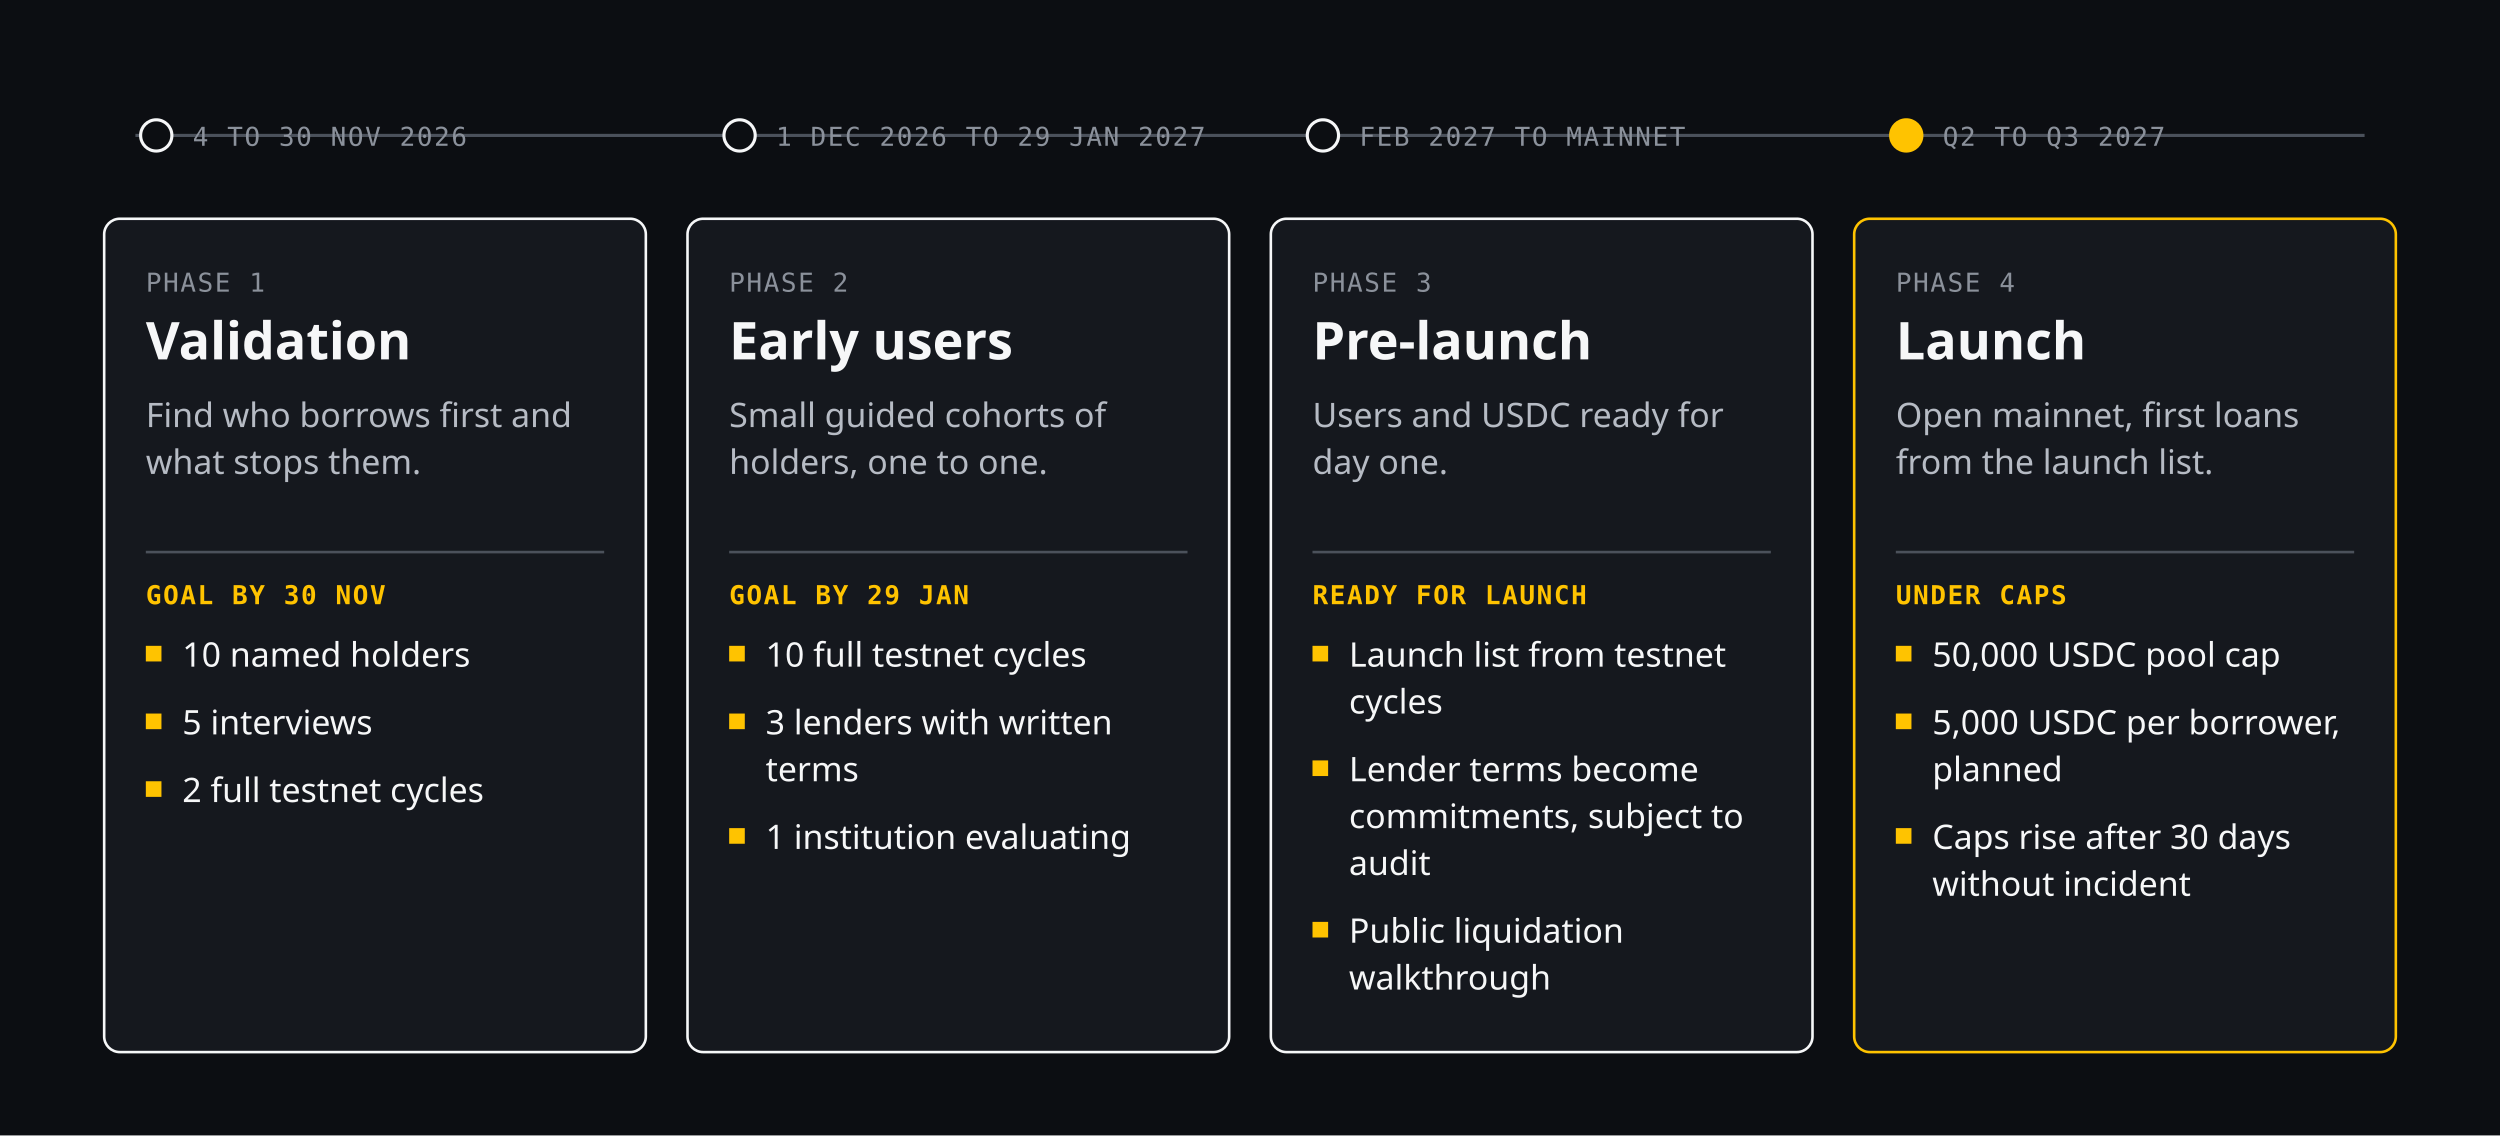
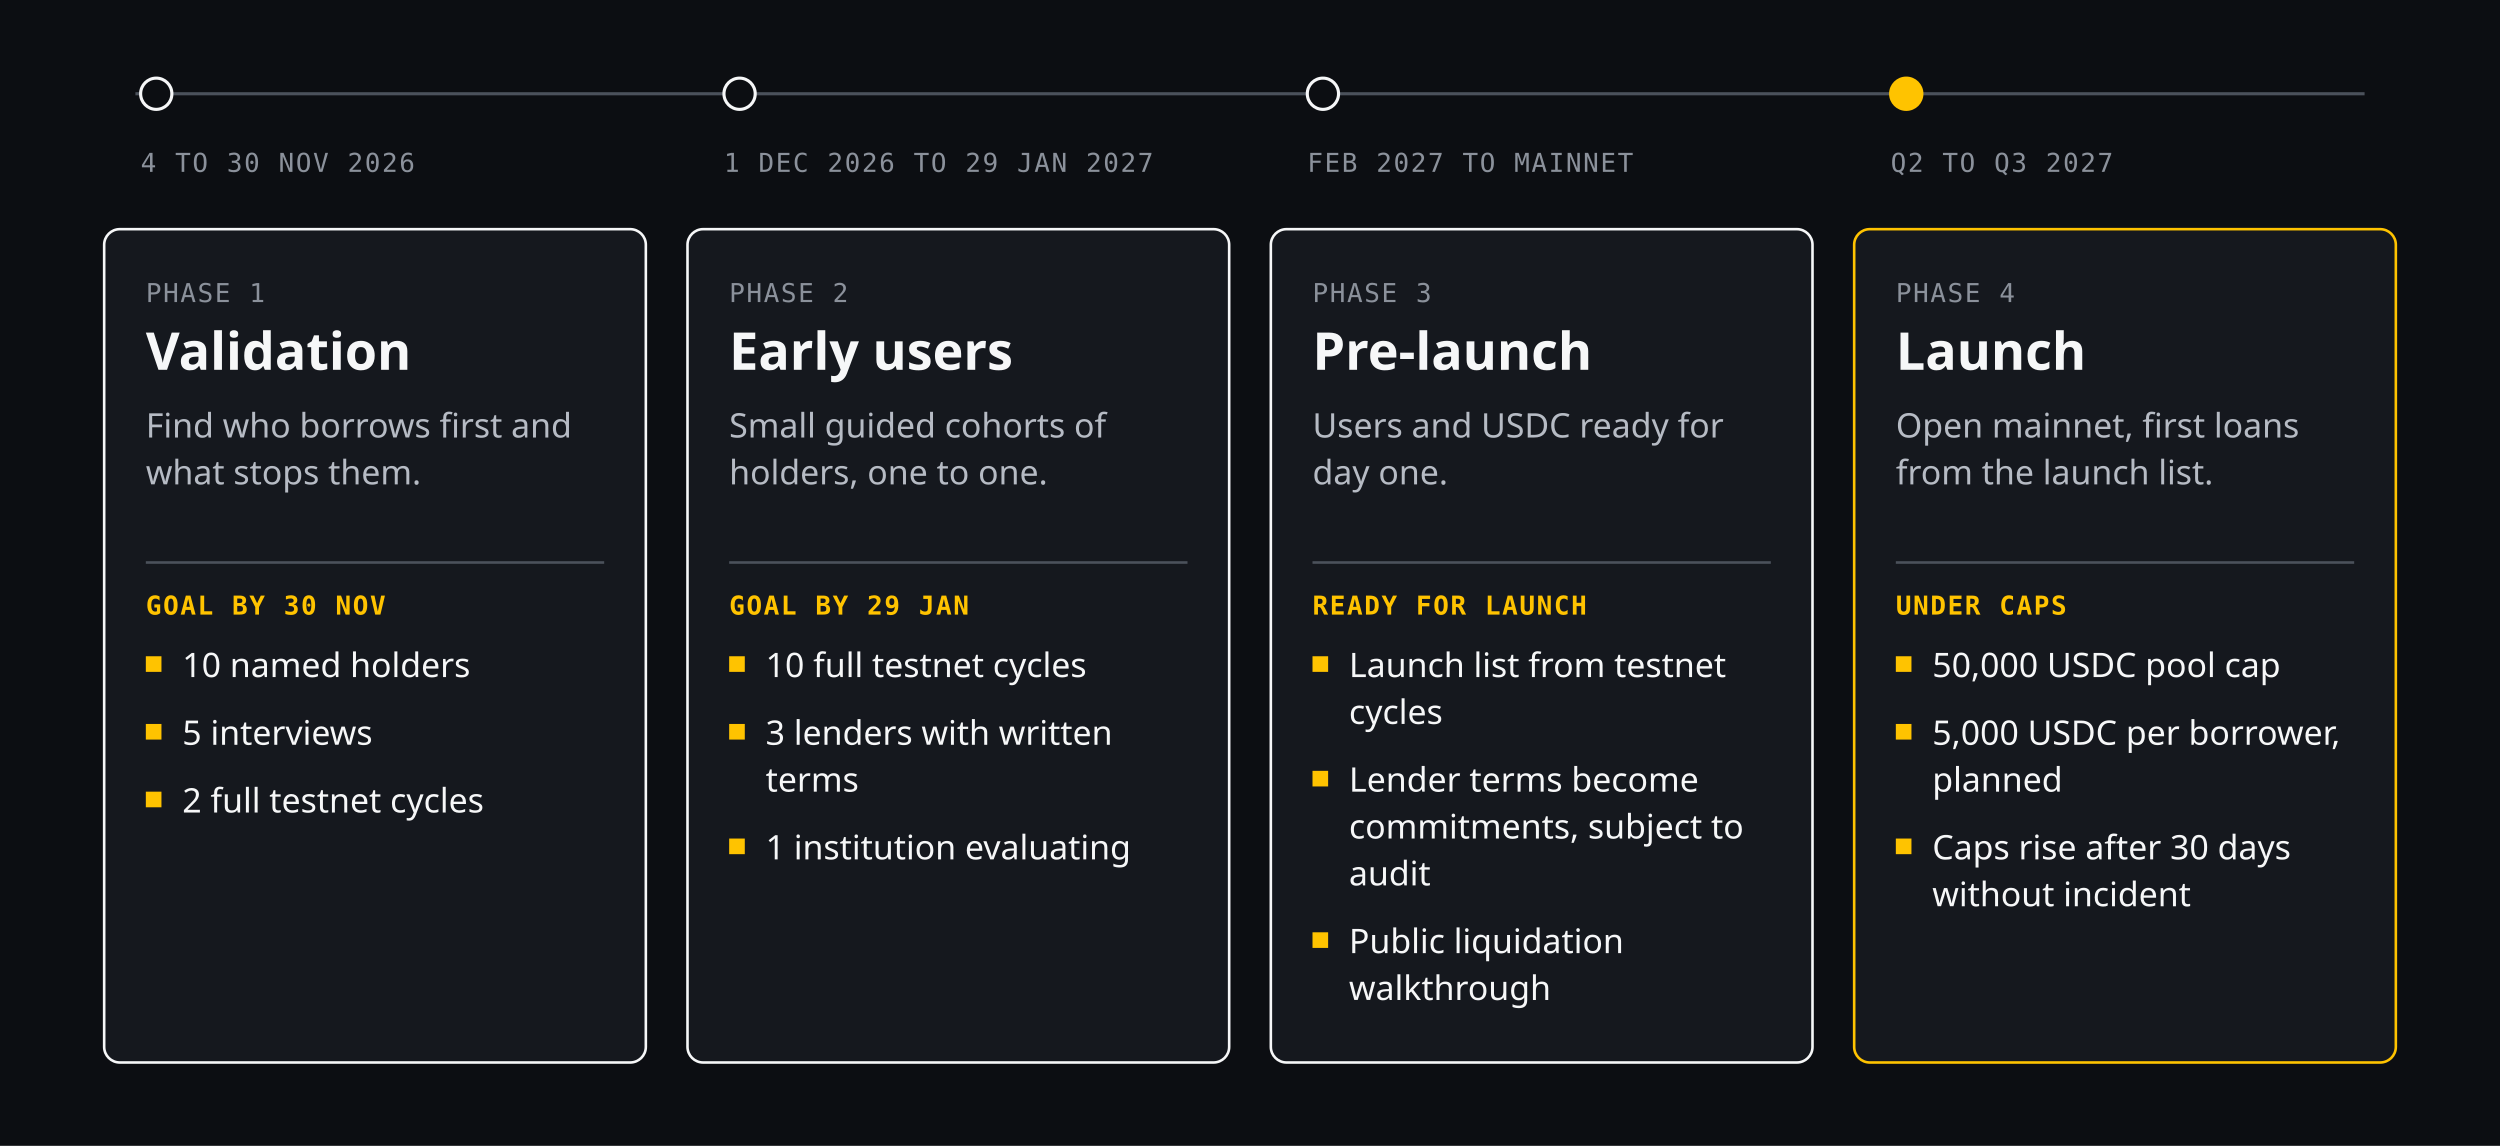
- <svg xmlns="http://www.w3.org/2000/svg" viewBox="0 0 960 436" role="img" aria-labelledby="gtm-phases-dark-title gtm-phases-dark-desc" id="gtm-phases-dark-root">
+ <svg xmlns="http://www.w3.org/2000/svg" viewBox="0 0 960 440" role="img" aria-labelledby="gtm-phases-dark-title gtm-phases-dark-desc" id="gtm-phases-dark-root">
  <defs>
    <style>#gtm-phases-dark-root { font-family: 'Work Sans', system-ui, sans-serif; color: #F6F7F8; }</style>
  </defs>
  <rect width="100%" height="100%" fill="#0C0E12" />
-   <path d="M52,52 H908" stroke="#4B515B" stroke-width="1.2" />
-   <circle cx="60.0" cy="52" r="6" fill="#0C0E12" stroke="#F6F7F8" stroke-width="1.2" />
-   <text x="74.0" y="56" fill="#8B919B" font-size="10" font-family="'Geist Mono', ui-monospace, monospace" letter-spacing="0.06em">4 TO 30 NOV 2026</text>
-   <rect x="40.0" y="84" width="208.0" height="320" rx="6" fill="#15181E" stroke="#F6F7F8" stroke-width="1" />
-   <text x="56.0" y="112" fill="#8B919B" font-size="10" font-family="'Geist Mono', ui-monospace, monospace" letter-spacing="0.06em">PHASE 1</text>
-   <text x="56.0" y="138" fill="#F6F7F8" font-size="20" font-weight="600" font-family="'Work Sans', system-ui, sans-serif">Validation</text>
-   <text x="56.0" y="164" fill="#B6BBC4" font-size="13" font-family="'Work Sans', system-ui, sans-serif">Find who borrows first and</text>
-   <text x="56.0" y="182" fill="#B6BBC4" font-size="13" font-family="'Work Sans', system-ui, sans-serif">what stops them.</text>
-   <path d="M56.0,212 H232.0" stroke="#4B515B" stroke-width="1" />
-   <text x="56.0" y="232" fill="#FFC300" font-size="10" font-weight="600" font-family="'Geist Mono', ui-monospace, monospace" letter-spacing="0.06em">GOAL BY 30 NOV</text>
-   <rect x="56.0" y="248" width="6" height="6" fill="#FFC300" />
-   <text x="70.0" y="256" fill="#F6F7F8" font-size="13" font-family="'Work Sans', system-ui, sans-serif">10 named holders</text>
-   <rect x="56.0" y="274" width="6" height="6" fill="#FFC300" />
-   <text x="70.0" y="282" fill="#F6F7F8" font-size="13" font-family="'Work Sans', system-ui, sans-serif">5 interviews</text>
-   <rect x="56.0" y="300" width="6" height="6" fill="#FFC300" />
-   <text x="70.0" y="308" fill="#F6F7F8" font-size="13" font-family="'Work Sans', system-ui, sans-serif">2 full testnet cycles</text>
-   <circle cx="284.0" cy="52" r="6" fill="#0C0E12" stroke="#F6F7F8" stroke-width="1.2" />
-   <text x="298.0" y="56" fill="#8B919B" font-size="10" font-family="'Geist Mono', ui-monospace, monospace" letter-spacing="0.06em">1 DEC 2026 TO 29 JAN 2027</text>
-   <rect x="264.0" y="84" width="208.0" height="320" rx="6" fill="#15181E" stroke="#F6F7F8" stroke-width="1" />
-   <text x="280.0" y="112" fill="#8B919B" font-size="10" font-family="'Geist Mono', ui-monospace, monospace" letter-spacing="0.06em">PHASE 2</text>
-   <text x="280.0" y="138" fill="#F6F7F8" font-size="20" font-weight="600" font-family="'Work Sans', system-ui, sans-serif">Early users</text>
-   <text x="280.0" y="164" fill="#B6BBC4" font-size="13" font-family="'Work Sans', system-ui, sans-serif">Small guided cohorts of</text>
-   <text x="280.0" y="182" fill="#B6BBC4" font-size="13" font-family="'Work Sans', system-ui, sans-serif">holders, one to one.</text>
-   <path d="M280.0,212 H456.0" stroke="#4B515B" stroke-width="1" />
-   <text x="280.0" y="232" fill="#FFC300" font-size="10" font-weight="600" font-family="'Geist Mono', ui-monospace, monospace" letter-spacing="0.06em">GOAL BY 29 JAN</text>
-   <rect x="280.0" y="248" width="6" height="6" fill="#FFC300" />
-   <text x="294.0" y="256" fill="#F6F7F8" font-size="13" font-family="'Work Sans', system-ui, sans-serif">10 full testnet cycles</text>
-   <rect x="280.0" y="274" width="6" height="6" fill="#FFC300" />
-   <text x="294.0" y="282" fill="#F6F7F8" font-size="13" font-family="'Work Sans', system-ui, sans-serif">3 lenders with written</text>
-   <text x="294.0" y="300" fill="#F6F7F8" font-size="13" font-family="'Work Sans', system-ui, sans-serif">terms</text>
-   <rect x="280.0" y="318" width="6" height="6" fill="#FFC300" />
-   <text x="294.0" y="326" fill="#F6F7F8" font-size="13" font-family="'Work Sans', system-ui, sans-serif">1 institution evaluating</text>
-   <circle cx="508.0" cy="52" r="6" fill="#0C0E12" stroke="#F6F7F8" stroke-width="1.2" />
-   <text x="522.0" y="56" fill="#8B919B" font-size="10" font-family="'Geist Mono', ui-monospace, monospace" letter-spacing="0.06em">FEB 2027 TO MAINNET</text>
-   <rect x="488.0" y="84" width="208.0" height="320" rx="6" fill="#15181E" stroke="#F6F7F8" stroke-width="1" />
-   <text x="504.0" y="112" fill="#8B919B" font-size="10" font-family="'Geist Mono', ui-monospace, monospace" letter-spacing="0.06em">PHASE 3</text>
-   <text x="504.0" y="138" fill="#F6F7F8" font-size="20" font-weight="600" font-family="'Work Sans', system-ui, sans-serif">Pre-launch</text>
-   <text x="504.0" y="164" fill="#B6BBC4" font-size="13" font-family="'Work Sans', system-ui, sans-serif">Users and USDC ready for</text>
-   <text x="504.0" y="182" fill="#B6BBC4" font-size="13" font-family="'Work Sans', system-ui, sans-serif">day one.</text>
-   <path d="M504.0,212 H680.0" stroke="#4B515B" stroke-width="1" />
-   <text x="504.0" y="232" fill="#FFC300" font-size="10" font-weight="600" font-family="'Geist Mono', ui-monospace, monospace" letter-spacing="0.06em">READY FOR LAUNCH</text>
-   <rect x="504.0" y="248" width="6" height="6" fill="#FFC300" />
-   <text x="518.0" y="256" fill="#F6F7F8" font-size="13" font-family="'Work Sans', system-ui, sans-serif">Launch list from testnet</text>
-   <text x="518.0" y="274" fill="#F6F7F8" font-size="13" font-family="'Work Sans', system-ui, sans-serif">cycles</text>
-   <rect x="504.0" y="292" width="6" height="6" fill="#FFC300" />
-   <text x="518.0" y="300" fill="#F6F7F8" font-size="13" font-family="'Work Sans', system-ui, sans-serif">Lender terms become</text>
-   <text x="518.0" y="318" fill="#F6F7F8" font-size="13" font-family="'Work Sans', system-ui, sans-serif">commitments, subject to</text>
-   <text x="518.0" y="336" fill="#F6F7F8" font-size="13" font-family="'Work Sans', system-ui, sans-serif">audit</text>
-   <rect x="504.0" y="354" width="6" height="6" fill="#FFC300" />
-   <text x="518.0" y="362" fill="#F6F7F8" font-size="13" font-family="'Work Sans', system-ui, sans-serif">Public liquidation</text>
-   <text x="518.0" y="380" fill="#F6F7F8" font-size="13" font-family="'Work Sans', system-ui, sans-serif">walkthrough</text>
-   <circle cx="732.0" cy="52" r="6" fill="#FFC300" stroke="#FFC300" stroke-width="1.2" />
-   <text x="746.0" y="56" fill="#8B919B" font-size="10" font-family="'Geist Mono', ui-monospace, monospace" letter-spacing="0.06em">Q2 TO Q3 2027</text>
-   <rect x="712.0" y="84" width="208.0" height="320" rx="6" fill="#15181E" stroke="#FFC300" stroke-width="1" />
-   <text x="728.0" y="112" fill="#8B919B" font-size="10" font-family="'Geist Mono', ui-monospace, monospace" letter-spacing="0.06em">PHASE 4</text>
-   <text x="728.0" y="138" fill="#F6F7F8" font-size="20" font-weight="600" font-family="'Work Sans', system-ui, sans-serif">Launch</text>
-   <text x="728.0" y="164" fill="#B6BBC4" font-size="13" font-family="'Work Sans', system-ui, sans-serif">Open mainnet, first loans</text>
-   <text x="728.0" y="182" fill="#B6BBC4" font-size="13" font-family="'Work Sans', system-ui, sans-serif">from the launch list.</text>
-   <path d="M728.0,212 H904.0" stroke="#4B515B" stroke-width="1" />
-   <text x="728.0" y="232" fill="#FFC300" font-size="10" font-weight="600" font-family="'Geist Mono', ui-monospace, monospace" letter-spacing="0.06em">UNDER CAPS</text>
-   <rect x="728.0" y="248" width="6" height="6" fill="#FFC300" />
-   <text x="742.0" y="256" fill="#F6F7F8" font-size="13" font-family="'Work Sans', system-ui, sans-serif">50,000 USDC pool cap</text>
-   <rect x="728.0" y="274" width="6" height="6" fill="#FFC300" />
-   <text x="742.0" y="282" fill="#F6F7F8" font-size="13" font-family="'Work Sans', system-ui, sans-serif">5,000 USDC per borrower,</text>
-   <text x="742.0" y="300" fill="#F6F7F8" font-size="13" font-family="'Work Sans', system-ui, sans-serif">planned</text>
-   <rect x="728.0" y="318" width="6" height="6" fill="#FFC300" />
-   <text x="742.0" y="326" fill="#F6F7F8" font-size="13" font-family="'Work Sans', system-ui, sans-serif">Caps rise after 30 days</text>
-   <text x="742.0" y="344" fill="#F6F7F8" font-size="13" font-family="'Work Sans', system-ui, sans-serif">without incident</text>
+   <path d="M52,36 H908" stroke="#4B515B" stroke-width="1.2" />
+   <circle cx="60.0" cy="36" r="6" fill="#0C0E12" stroke="#F6F7F8" stroke-width="1.2" />
+   <text x="54.0" y="66" fill="#8B919B" font-size="10" font-family="'Geist Mono', ui-monospace, monospace" letter-spacing="0.06em">4 TO 30 NOV 2026</text>
+   <rect x="40.0" y="88" width="208.0" height="320" rx="6" fill="#15181E" stroke="#F6F7F8" stroke-width="1" />
+   <text x="56.0" y="116" fill="#8B919B" font-size="10" font-family="'Geist Mono', ui-monospace, monospace" letter-spacing="0.06em">PHASE 1</text>
+   <text x="56.0" y="142" fill="#F6F7F8" font-size="20" font-weight="600" font-family="'Work Sans', system-ui, sans-serif">Validation</text>
+   <text x="56.0" y="168" fill="#B6BBC4" font-size="13" font-family="'Work Sans', system-ui, sans-serif">Find who borrows first and</text>
+   <text x="56.0" y="186" fill="#B6BBC4" font-size="13" font-family="'Work Sans', system-ui, sans-serif">what stops them.</text>
+   <path d="M56.0,216 H232.0" stroke="#4B515B" stroke-width="1" />
+   <text x="56.0" y="236" fill="#FFC300" font-size="10" font-weight="600" font-family="'Geist Mono', ui-monospace, monospace" letter-spacing="0.06em">GOAL BY 30 NOV</text>
+   <rect x="56.0" y="252" width="6" height="6" fill="#FFC300" />
+   <text x="70.0" y="260" fill="#F6F7F8" font-size="13" font-family="'Work Sans', system-ui, sans-serif">10 named holders</text>
+   <rect x="56.0" y="278" width="6" height="6" fill="#FFC300" />
+   <text x="70.0" y="286" fill="#F6F7F8" font-size="13" font-family="'Work Sans', system-ui, sans-serif">5 interviews</text>
+   <rect x="56.0" y="304" width="6" height="6" fill="#FFC300" />
+   <text x="70.0" y="312" fill="#F6F7F8" font-size="13" font-family="'Work Sans', system-ui, sans-serif">2 full testnet cycles</text>
+   <circle cx="284.0" cy="36" r="6" fill="#0C0E12" stroke="#F6F7F8" stroke-width="1.2" />
+   <text x="278.0" y="66" fill="#8B919B" font-size="10" font-family="'Geist Mono', ui-monospace, monospace" letter-spacing="0.06em">1 DEC 2026 TO 29 JAN 2027</text>
+   <rect x="264.0" y="88" width="208.0" height="320" rx="6" fill="#15181E" stroke="#F6F7F8" stroke-width="1" />
+   <text x="280.0" y="116" fill="#8B919B" font-size="10" font-family="'Geist Mono', ui-monospace, monospace" letter-spacing="0.06em">PHASE 2</text>
+   <text x="280.0" y="142" fill="#F6F7F8" font-size="20" font-weight="600" font-family="'Work Sans', system-ui, sans-serif">Early users</text>
+   <text x="280.0" y="168" fill="#B6BBC4" font-size="13" font-family="'Work Sans', system-ui, sans-serif">Small guided cohorts of</text>
+   <text x="280.0" y="186" fill="#B6BBC4" font-size="13" font-family="'Work Sans', system-ui, sans-serif">holders, one to one.</text>
+   <path d="M280.0,216 H456.0" stroke="#4B515B" stroke-width="1" />
+   <text x="280.0" y="236" fill="#FFC300" font-size="10" font-weight="600" font-family="'Geist Mono', ui-monospace, monospace" letter-spacing="0.06em">GOAL BY 29 JAN</text>
+   <rect x="280.0" y="252" width="6" height="6" fill="#FFC300" />
+   <text x="294.0" y="260" fill="#F6F7F8" font-size="13" font-family="'Work Sans', system-ui, sans-serif">10 full testnet cycles</text>
+   <rect x="280.0" y="278" width="6" height="6" fill="#FFC300" />
+   <text x="294.0" y="286" fill="#F6F7F8" font-size="13" font-family="'Work Sans', system-ui, sans-serif">3 lenders with written</text>
+   <text x="294.0" y="304" fill="#F6F7F8" font-size="13" font-family="'Work Sans', system-ui, sans-serif">terms</text>
+   <rect x="280.0" y="322" width="6" height="6" fill="#FFC300" />
+   <text x="294.0" y="330" fill="#F6F7F8" font-size="13" font-family="'Work Sans', system-ui, sans-serif">1 institution evaluating</text>
+   <circle cx="508.0" cy="36" r="6" fill="#0C0E12" stroke="#F6F7F8" stroke-width="1.2" />
+   <text x="502.0" y="66" fill="#8B919B" font-size="10" font-family="'Geist Mono', ui-monospace, monospace" letter-spacing="0.06em">FEB 2027 TO MAINNET</text>
+   <rect x="488.0" y="88" width="208.0" height="320" rx="6" fill="#15181E" stroke="#F6F7F8" stroke-width="1" />
+   <text x="504.0" y="116" fill="#8B919B" font-size="10" font-family="'Geist Mono', ui-monospace, monospace" letter-spacing="0.06em">PHASE 3</text>
+   <text x="504.0" y="142" fill="#F6F7F8" font-size="20" font-weight="600" font-family="'Work Sans', system-ui, sans-serif">Pre-launch</text>
+   <text x="504.0" y="168" fill="#B6BBC4" font-size="13" font-family="'Work Sans', system-ui, sans-serif">Users and USDC ready for</text>
+   <text x="504.0" y="186" fill="#B6BBC4" font-size="13" font-family="'Work Sans', system-ui, sans-serif">day one.</text>
+   <path d="M504.0,216 H680.0" stroke="#4B515B" stroke-width="1" />
+   <text x="504.0" y="236" fill="#FFC300" font-size="10" font-weight="600" font-family="'Geist Mono', ui-monospace, monospace" letter-spacing="0.06em">READY FOR LAUNCH</text>
+   <rect x="504.0" y="252" width="6" height="6" fill="#FFC300" />
+   <text x="518.0" y="260" fill="#F6F7F8" font-size="13" font-family="'Work Sans', system-ui, sans-serif">Launch list from testnet</text>
+   <text x="518.0" y="278" fill="#F6F7F8" font-size="13" font-family="'Work Sans', system-ui, sans-serif">cycles</text>
+   <rect x="504.0" y="296" width="6" height="6" fill="#FFC300" />
+   <text x="518.0" y="304" fill="#F6F7F8" font-size="13" font-family="'Work Sans', system-ui, sans-serif">Lender terms become</text>
+   <text x="518.0" y="322" fill="#F6F7F8" font-size="13" font-family="'Work Sans', system-ui, sans-serif">commitments, subject to</text>
+   <text x="518.0" y="340" fill="#F6F7F8" font-size="13" font-family="'Work Sans', system-ui, sans-serif">audit</text>
+   <rect x="504.0" y="358" width="6" height="6" fill="#FFC300" />
+   <text x="518.0" y="366" fill="#F6F7F8" font-size="13" font-family="'Work Sans', system-ui, sans-serif">Public liquidation</text>
+   <text x="518.0" y="384" fill="#F6F7F8" font-size="13" font-family="'Work Sans', system-ui, sans-serif">walkthrough</text>
+   <circle cx="732.0" cy="36" r="6" fill="#FFC300" stroke="#FFC300" stroke-width="1.2" />
+   <text x="726.0" y="66" fill="#8B919B" font-size="10" font-family="'Geist Mono', ui-monospace, monospace" letter-spacing="0.06em">Q2 TO Q3 2027</text>
+   <rect x="712.0" y="88" width="208.0" height="320" rx="6" fill="#15181E" stroke="#FFC300" stroke-width="1" />
+   <text x="728.0" y="116" fill="#8B919B" font-size="10" font-family="'Geist Mono', ui-monospace, monospace" letter-spacing="0.06em">PHASE 4</text>
+   <text x="728.0" y="142" fill="#F6F7F8" font-size="20" font-weight="600" font-family="'Work Sans', system-ui, sans-serif">Launch</text>
+   <text x="728.0" y="168" fill="#B6BBC4" font-size="13" font-family="'Work Sans', system-ui, sans-serif">Open mainnet, first loans</text>
+   <text x="728.0" y="186" fill="#B6BBC4" font-size="13" font-family="'Work Sans', system-ui, sans-serif">from the launch list.</text>
+   <path d="M728.0,216 H904.0" stroke="#4B515B" stroke-width="1" />
+   <text x="728.0" y="236" fill="#FFC300" font-size="10" font-weight="600" font-family="'Geist Mono', ui-monospace, monospace" letter-spacing="0.06em">UNDER CAPS</text>
+   <rect x="728.0" y="252" width="6" height="6" fill="#FFC300" />
+   <text x="742.0" y="260" fill="#F6F7F8" font-size="13" font-family="'Work Sans', system-ui, sans-serif">50,000 USDC pool cap</text>
+   <rect x="728.0" y="278" width="6" height="6" fill="#FFC300" />
+   <text x="742.0" y="286" fill="#F6F7F8" font-size="13" font-family="'Work Sans', system-ui, sans-serif">5,000 USDC per borrower,</text>
+   <text x="742.0" y="304" fill="#F6F7F8" font-size="13" font-family="'Work Sans', system-ui, sans-serif">planned</text>
+   <rect x="728.0" y="322" width="6" height="6" fill="#FFC300" />
+   <text x="742.0" y="330" fill="#F6F7F8" font-size="13" font-family="'Work Sans', system-ui, sans-serif">Caps rise after 30 days</text>
+   <text x="742.0" y="348" fill="#F6F7F8" font-size="13" font-family="'Work Sans', system-ui, sans-serif">without incident</text>
</svg>
